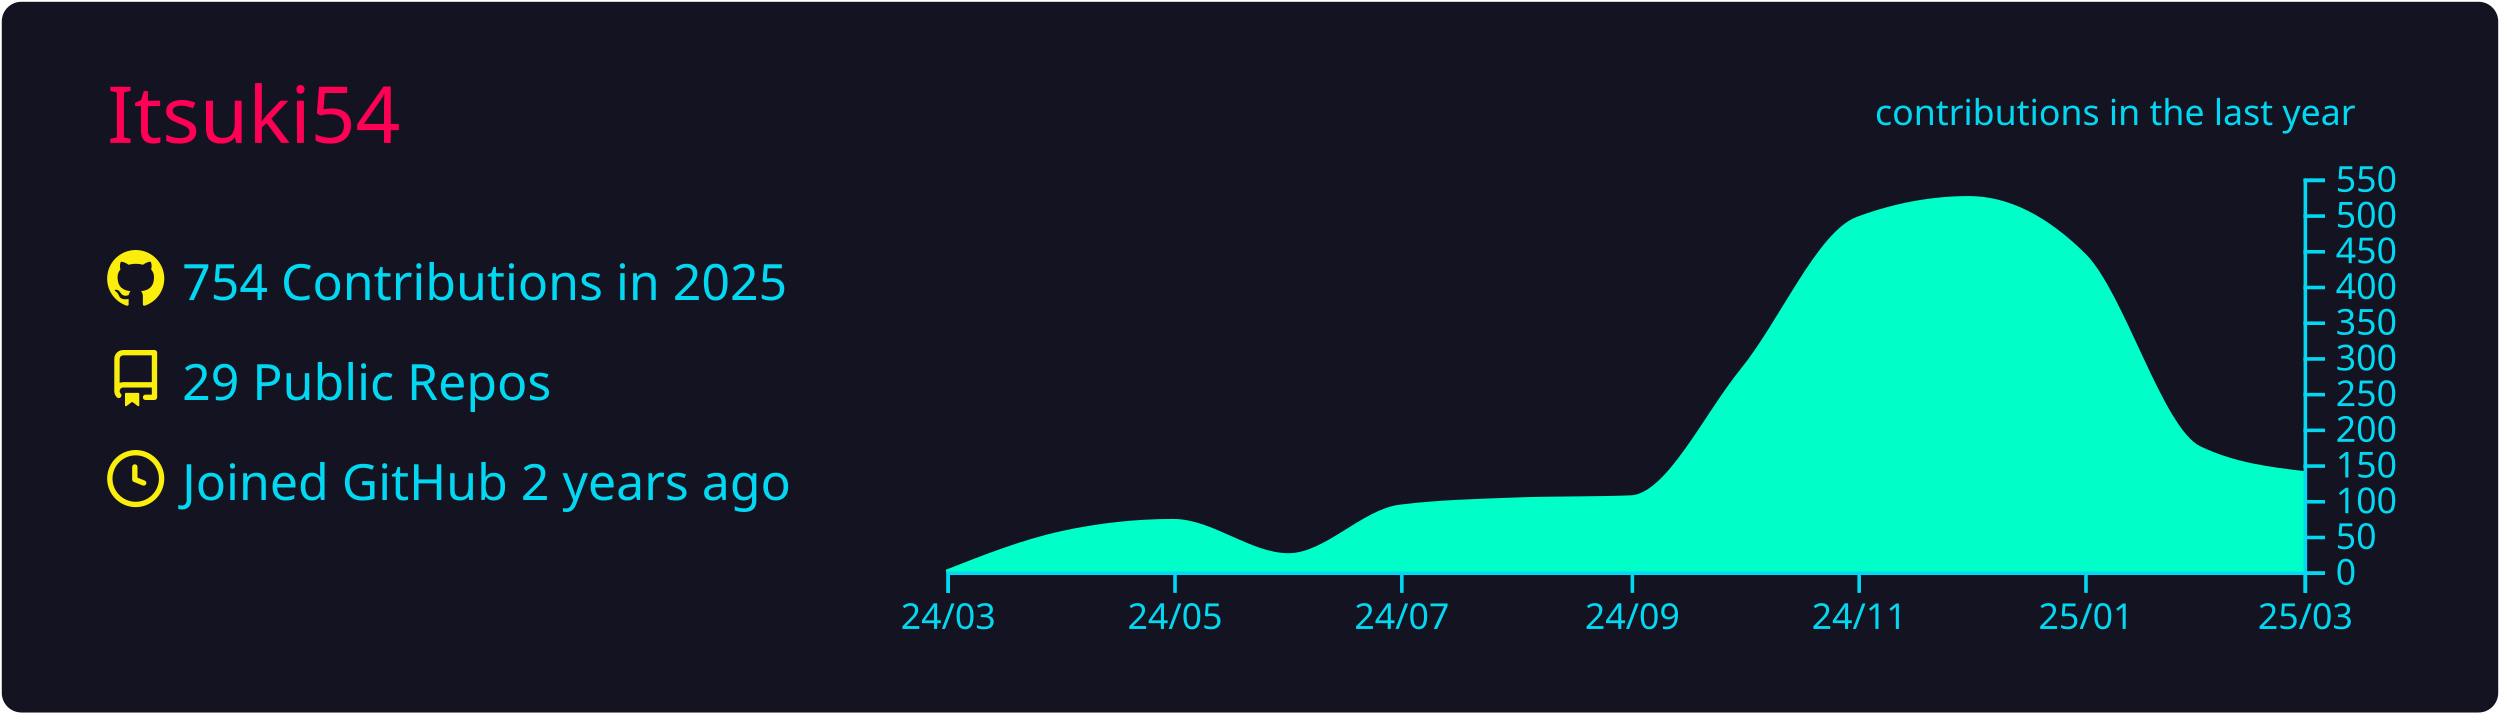
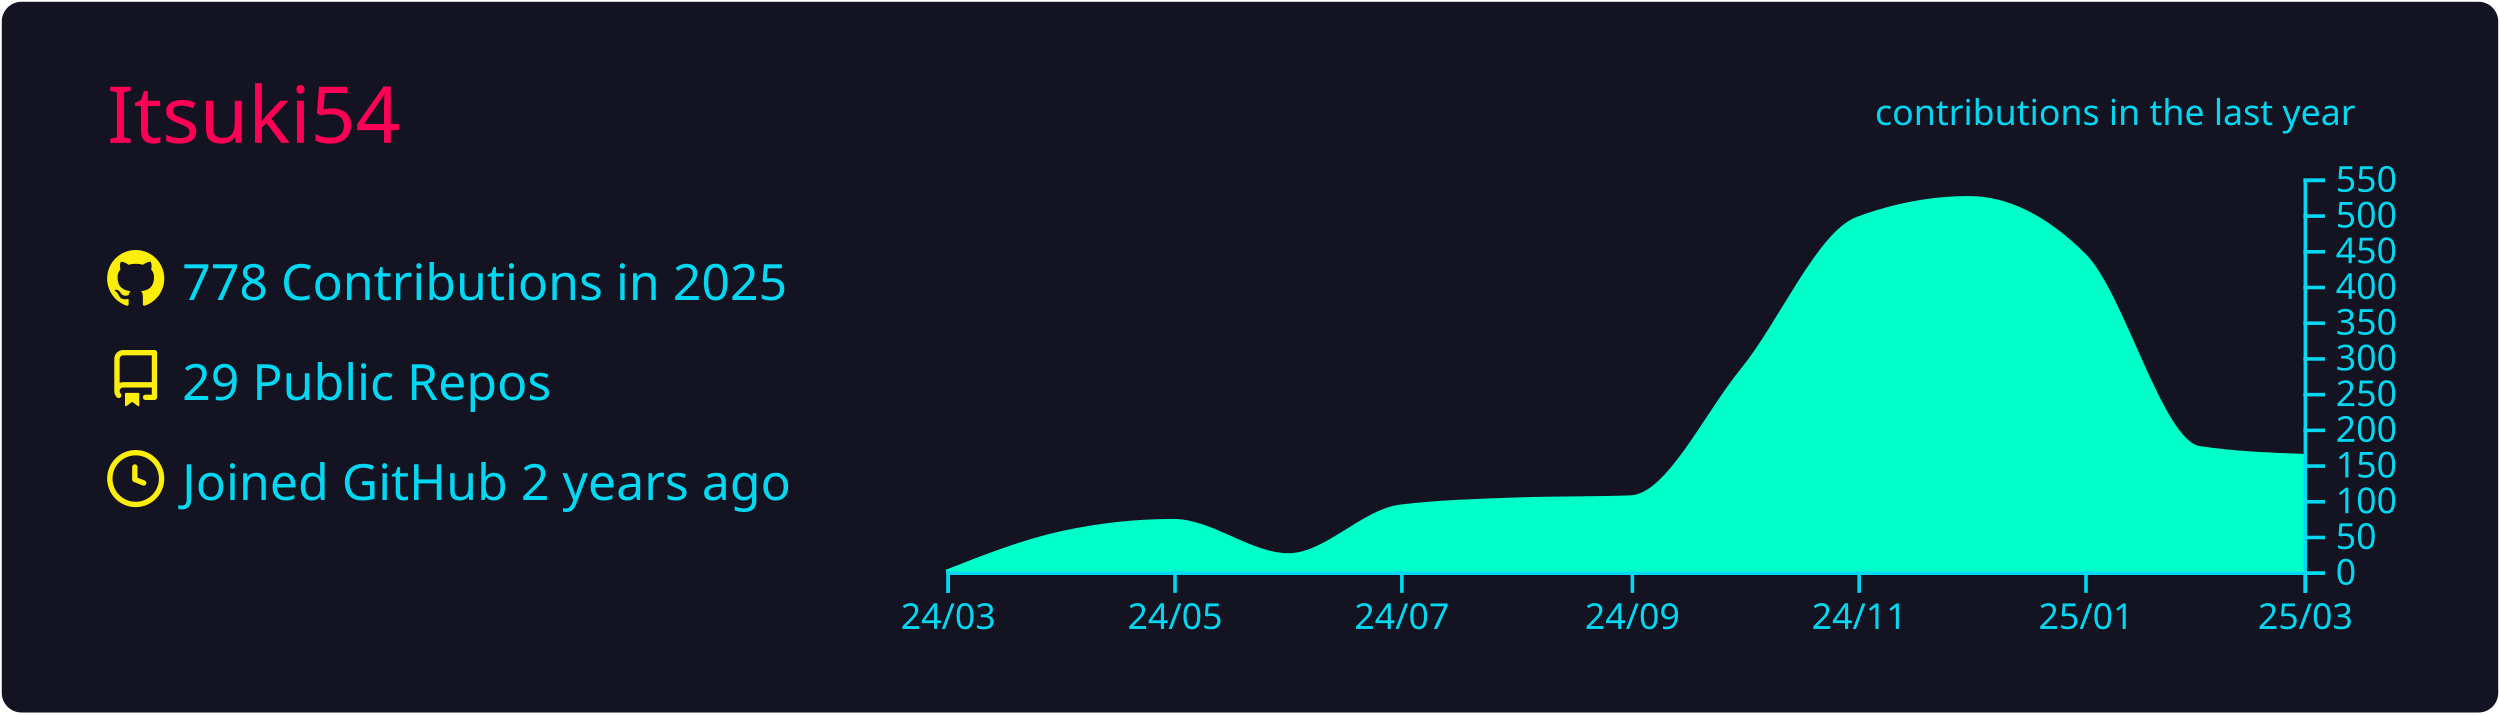
<svg xmlns="http://www.w3.org/2000/svg" width="700" height="200" viewBox="0 0 700 200">
  <style>* {
          font-family: 'Segoe UI', Ubuntu, "Helvetica Neue", Sans-Serif
        }</style>
  <rect x="1" y="1" rx="5" ry="5" height="99%" width="99.714%" stroke="#141321" stroke-width="1" fill="#141321" stroke-opacity="1" />
  <text x="30" y="40" style="font-size: 22px; fill: #ff0055;">Itsuki54</text>
  <g transform="translate(0,40)">
    <g transform="translate(30,30)">
      <g transform="translate(0,0)" width="14" height="14" fill="#fcee0c">
        <path fill-rule="evenodd" d="M8 0C3.58 0 0 3.58 0 8c0 3.54 2.29 6.53 5.47 7.59.4.07.55-.17.55-.38 0-.19-.01-.82-.01-1.49-2.01.37-2.53-.49-2.69-.94-.09-.23-.48-.94-.82-1.13-.28-.15-.68-.52-.01-.53.63-.01 1.08.58 1.23.82.72 1.21 1.87.87 2.33.66.07-.52.28-.87.51-1.07-1.78-.2-3.64-.89-3.64-3.95 0-.87.31-1.59.82-2.15-.08-.2-.36-1.02.08-2.12 0 0 .67-.21 2.2.82.64-.18 1.32-.27 2-.27.68 0 1.36.09 2 .27 1.53-1.04 2.2-.82 2.2-.82.44 1.1.16 1.92.08 2.12.51.56.82 1.27.82 2.15 0 3.07-1.87 3.75-3.65 3.95.29.25.54.73.54 1.48 0 1.07-.01 1.93-.01 2.2 0 .21.15.46.55.38A8.013 8.013 0 0016 8c0-4.42-3.58-8-8-8z" />
      </g>
      <g transform="translate(0,28)" width="14" height="14" fill="#fcee0c">
        <path fill-rule="evenodd" d="M2 2.5A2.5 2.5 0 014.5 0h8.75a.75.75 0 01.75.75v12.5a.75.75 0 01-.75.75h-2.5a.75.75 0 110-1.5h1.75v-2h-8a1 1 0 00-.714 1.7.75.75 0 01-1.072 1.05A2.495 2.495 0 012 11.5v-9zm10.5-1V9h-8c-.356 0-.694.074-1 .208V2.5a1 1 0 011-1h8zM5 12.25v3.25a.25.25 0 00.4.2l1.45-1.087a.25.25 0 01.3 0L8.6 15.7a.25.25 0 00.4-.2v-3.25a.25.25 0 00-.25-.25h-3.5a.25.25 0 00-.25.25z" />
      </g>
      <g transform="translate(0,56)" width="14" height="14" fill="#fcee0c">
        <path fill-rule="evenodd" d="M1.5 8a6.5 6.5 0 1113 0 6.5 6.5 0 01-13 0zM8 0a8 8 0 100 16A8 8 0 008 0zm.5 4.75a.75.75 0 00-1.5 0v3.5a.75.75 0 00.471.696l2.5 1a.75.75 0 00.557-1.392L8.5 7.742V4.75z" />
      </g>
-       <text x="21" y="14" style="fill: #03d8f3; font-size: 14px;">754 Contributions in 2025</text>
+       <text x="21" y="14" style="fill: #03d8f3; font-size: 14px;">778 Contributions in 2025</text>
      <text x="21" y="42" style="fill: #03d8f3; font-size: 14px;">29 Public Repos</text>
      <text x="21" y="70" style="fill: #03d8f3; font-size: 14px;">Joined GitHub 2 years ago</text>
    </g>
    <g color="#00ffc8" transform="translate(295,10)">
-       <path transform="translate(-30,0)" stroke="#00ffc8" fill="#00ffc8" opacity="1" d="M0,110C10.758,105.771,21.516,101.542,32.274,99.2C42.685,96.933,53.096,95.8,63.507,95.8C74.265,95.8,85.023,105.4,95.781,105.4C106.192,105.4,116.603,93.09,127.014,91.8C137.772,90.467,148.53,90.2,159.288,89.8C170.046,89.4,180.804,89.6,191.562,89.2C201.973,88.813,212.384,66.357,222.795,53.6C233.553,40.418,244.311,15.196,255.068,11.2C265.479,7.333,275.89,5.4,286.301,5.4C297.059,5.4,307.817,10.733,318.575,21.4C329.333,32.067,340.091,70.233,350.849,75.4C360.566,80.067,370.283,81.233,380,82.4L380,110C370.283,110,360.566,110,350.849,110C340.091,110,329.333,110,318.575,110C307.817,110,297.059,110,286.301,110C275.89,110,265.479,110,255.068,110C244.311,110,233.553,110,222.795,110C212.384,110,201.973,110,191.562,110C180.804,110,170.046,110,159.288,110C148.53,110,137.772,110,127.014,110C116.603,110,106.192,110,95.781,110C85.023,110,74.265,110,63.507,110C53.096,110,42.685,110,32.274,110C21.516,110,10.758,110,0,110Z" />
+       <path transform="translate(-30,0)" stroke="#00ffc8" fill="#00ffc8" opacity="1" d="M0,110C10.758,105.771,21.516,101.542,32.274,99.2C42.685,96.933,53.096,95.8,63.507,95.8C74.265,95.8,85.023,105.4,95.781,105.4C106.192,105.4,116.603,93.09,127.014,91.8C137.772,90.467,148.53,90.2,159.288,89.8C170.046,89.4,180.804,89.6,191.562,89.2C201.973,88.813,212.384,66.357,222.795,53.6C233.553,40.418,244.311,15.196,255.068,11.2C265.479,7.333,275.89,5.4,286.301,5.4C297.059,5.4,307.817,10.733,318.575,21.4C329.333,32.067,340.091,73.776,350.849,75.4C360.566,76.867,370.283,77.233,380,77.6L380,110C370.283,110,360.566,110,350.849,110C340.091,110,329.333,110,318.575,110C307.817,110,297.059,110,286.301,110C275.89,110,265.479,110,255.068,110C244.311,110,233.553,110,222.795,110C212.384,110,201.973,110,191.562,110C180.804,110,170.046,110,159.288,110C148.53,110,137.772,110,127.014,110C116.603,110,106.192,110,95.781,110C85.023,110,74.265,110,63.507,110C53.096,110,42.685,110,32.274,110C21.516,110,10.758,110,0,110Z" />
      <g color="#03d8f3" transform="translate(-30,110)" fill="none" font-size="10" font-family="sans-serif" text-anchor="middle">
        <path class="domain" stroke="currentColor" d="M0.5,6V0.5H380.5V6" />
        <g class="tick" opacity="1" transform="translate(0.5,0)">
          <line stroke="currentColor" y2="6" />
          <text fill="currentColor" y="9" dy="0.71em">24/03</text>
        </g>
        <g class="tick" opacity="1" transform="translate(64.00685,0)">
          <line stroke="currentColor" y2="6" />
          <text fill="currentColor" y="9" dy="0.71em">24/05</text>
        </g>
        <g class="tick" opacity="1" transform="translate(127.5137,0)">
          <line stroke="currentColor" y2="6" />
          <text fill="currentColor" y="9" dy="0.71em">24/07</text>
        </g>
        <g class="tick" opacity="1" transform="translate(192.0616,0)">
          <line stroke="currentColor" y2="6" />
          <text fill="currentColor" y="9" dy="0.71em">24/09</text>
        </g>
        <g class="tick" opacity="1" transform="translate(255.5685,0)">
          <line stroke="currentColor" y2="6" />
          <text fill="currentColor" y="9" dy="0.71em">24/11</text>
        </g>
        <g class="tick" opacity="1" transform="translate(319.0753,0)">
          <line stroke="currentColor" y2="6" />
          <text fill="currentColor" y="9" dy="0.71em">25/01</text>
        </g>
        <g class="tick" opacity="1" transform="translate(380.5,0)">
          <line stroke="currentColor" y2="6" />
          <text fill="currentColor" y="9" dy="0.71em">25/03</text>
        </g>
      </g>
      <g color="#03d8f3" transform="translate(350,0)" fill="none" font-size="10" font-family="sans-serif" text-anchor="start">
        <path class="domain" stroke="currentColor" d="M6,110.5H0.5V0.5H6" />
        <g class="tick" opacity="1" transform="translate(0,110.5)">
          <line stroke="currentColor" x2="6" />
          <text fill="currentColor" x="9" dy="0.32em">0</text>
        </g>
        <g class="tick" opacity="1" transform="translate(0,100.5)">
          <line stroke="currentColor" x2="6" />
          <text fill="currentColor" x="9" dy="0.32em">50</text>
        </g>
        <g class="tick" opacity="1" transform="translate(0,90.5)">
          <line stroke="currentColor" x2="6" />
          <text fill="currentColor" x="9" dy="0.32em">100</text>
        </g>
        <g class="tick" opacity="1" transform="translate(0,80.5)">
          <line stroke="currentColor" x2="6" />
          <text fill="currentColor" x="9" dy="0.32em">150</text>
        </g>
        <g class="tick" opacity="1" transform="translate(0,70.5)">
          <line stroke="currentColor" x2="6" />
          <text fill="currentColor" x="9" dy="0.32em">200</text>
        </g>
        <g class="tick" opacity="1" transform="translate(0,60.5)">
          <line stroke="currentColor" x2="6" />
          <text fill="currentColor" x="9" dy="0.32em">250</text>
        </g>
        <g class="tick" opacity="1" transform="translate(0,50.5)">
          <line stroke="currentColor" x2="6" />
          <text fill="currentColor" x="9" dy="0.32em">300</text>
        </g>
        <g class="tick" opacity="1" transform="translate(0,40.5)">
          <line stroke="currentColor" x2="6" />
          <text fill="currentColor" x="9" dy="0.32em">350</text>
        </g>
        <g class="tick" opacity="1" transform="translate(0,30.5)">
          <line stroke="currentColor" x2="6" />
          <text fill="currentColor" x="9" dy="0.32em">400</text>
        </g>
        <g class="tick" opacity="1" transform="translate(0,20.5)">
          <line stroke="currentColor" x2="6" />
          <text fill="currentColor" x="9" dy="0.32em">450</text>
        </g>
        <g class="tick" opacity="1" transform="translate(0,10.5)">
          <line stroke="currentColor" x2="6" />
          <text fill="currentColor" x="9" dy="0.32em">500</text>
        </g>
        <g class="tick" opacity="1" transform="translate(0,0.5)">
          <line stroke="currentColor" x2="6" />
          <text fill="currentColor" x="9" dy="0.32em">550</text>
        </g>
      </g>
      <g>
        <text y="-15" x="230" style="fill: #03d8f3; font-size: 10px;">contributions in the last year</text>
      </g>
    </g>
  </g>
</svg>
